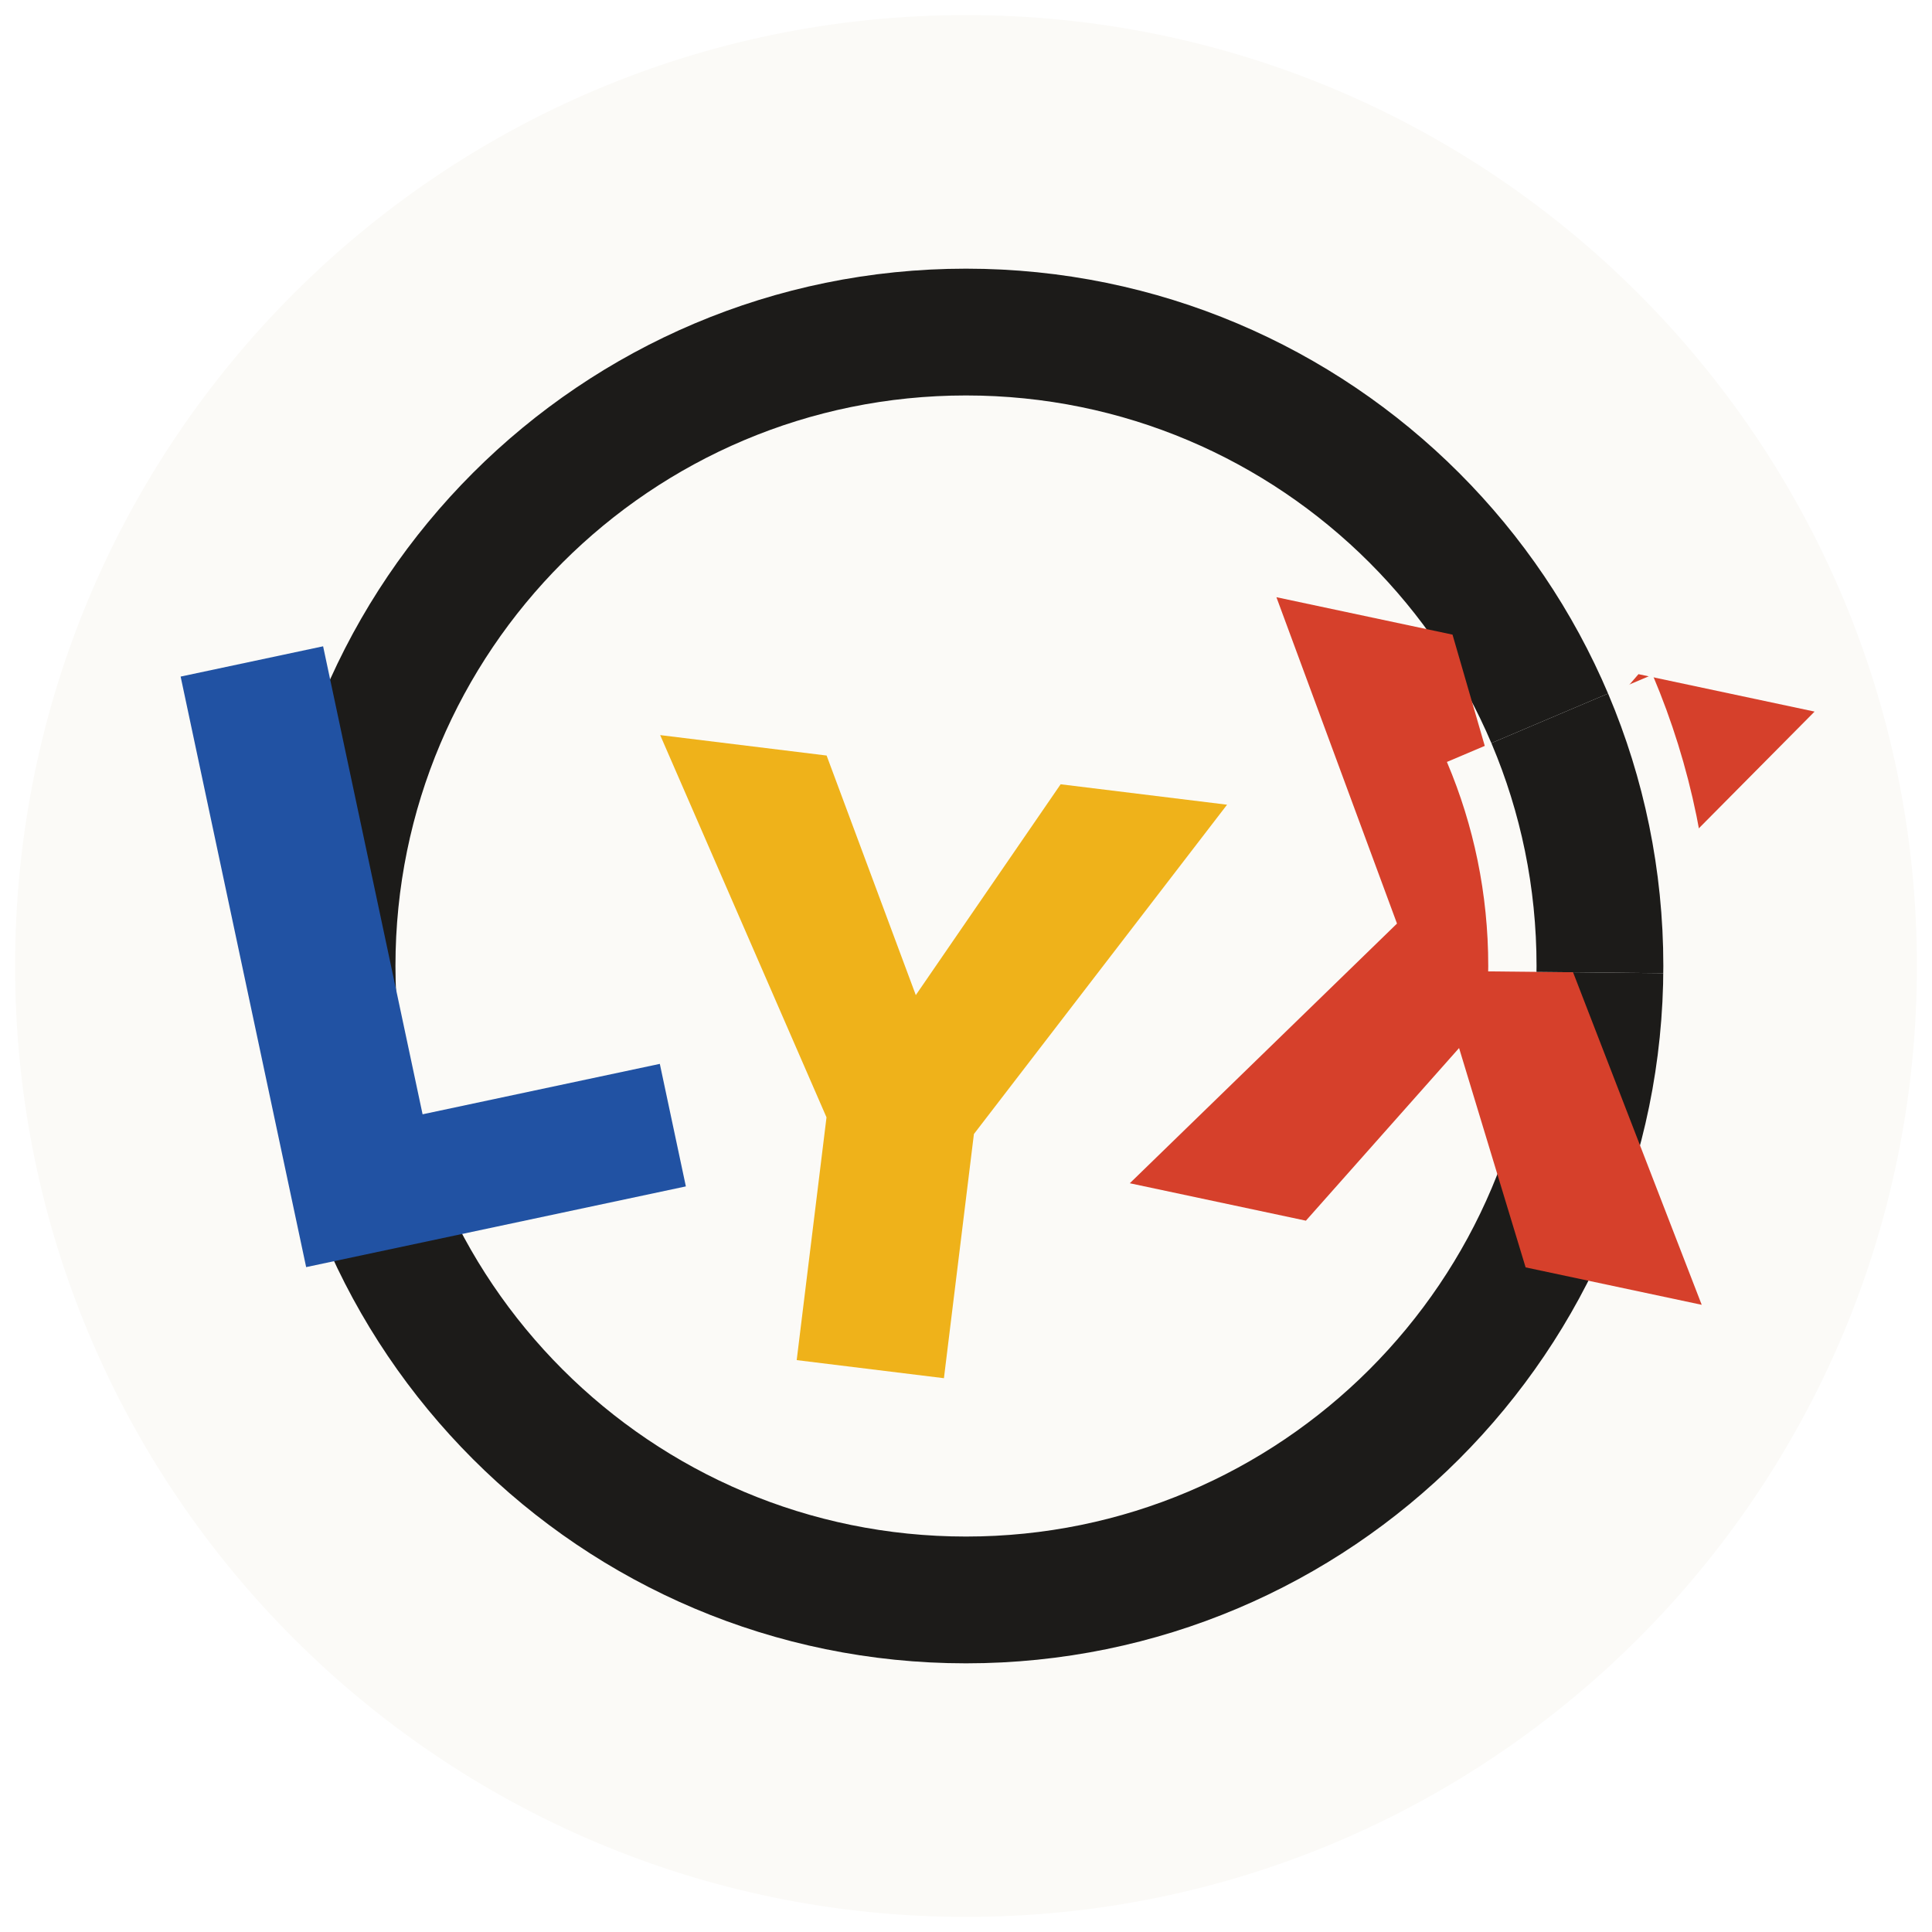
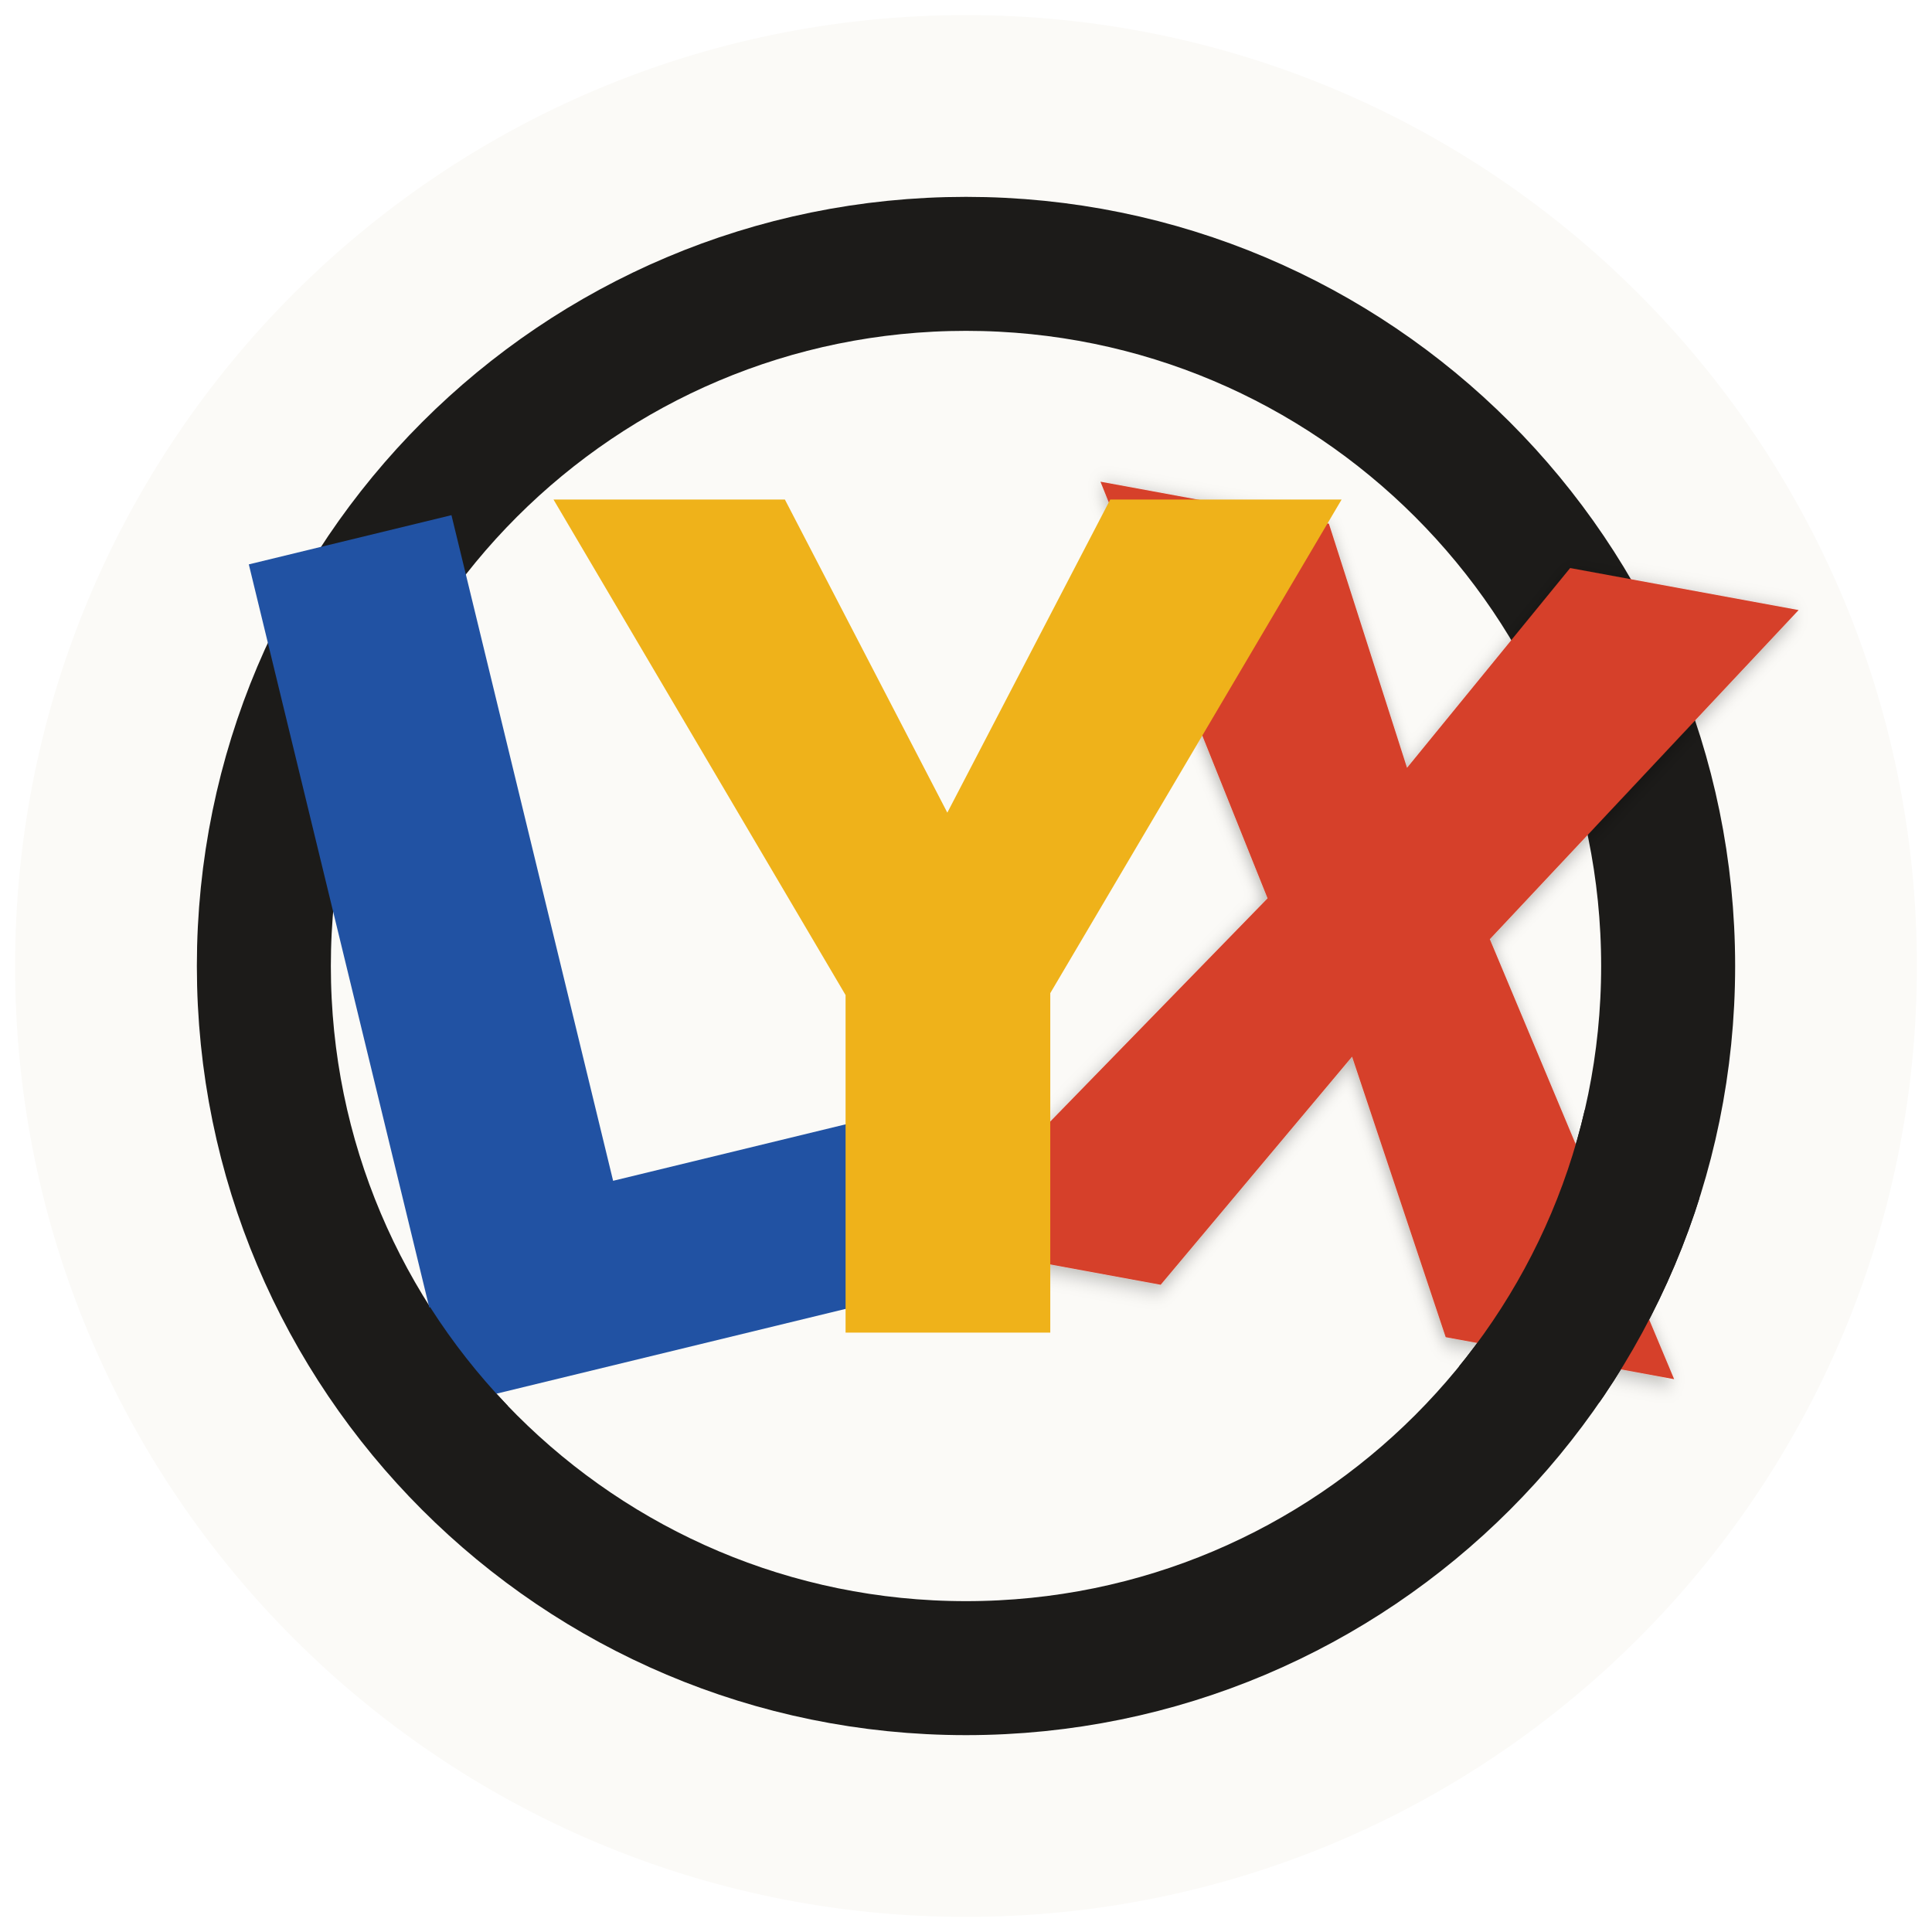
<svg xmlns="http://www.w3.org/2000/svg" viewBox="0 0 64 64">
  <style>
-     .disc { fill: #fbfaf7 } .halo { stroke: #fbfaf7 } .ring { stroke: #1c1b19 }
+     .disc { fill: #fbfaf7 } .ring { stroke: #1c1b19 }
    .l { fill: #2152a3 } .y { fill: #efb21a } .x { fill: #d6402b }
    @media (prefers-color-scheme: dark) {
-       .disc { fill: #2a2825 } .halo { stroke: #2a2825 } .ring { stroke: #f4f1ea }
+       .disc { fill: #2a2825 } .ring { stroke: #f4f1ea }
      .l { fill: #7fa8f4 } .y { fill: #f6c43c } .x { fill: #f2654c }
    }
  </style>
  <circle class="disc" cx="32" cy="32" r="31.5" />
-   <circle class="ring" cx="32" cy="32" r="21.0" fill="none" stroke-width="4.2" />
-   <g>
-     <path id="glyph-L" class="l" transform="translate(14.352 30.857) rotate(-12) scale(0.02857) translate(-298.84 350)" d="M73.786 -700.0V0.0H523.889V-145.247H242.675V-700.0Z" />
-     <path id="glyph-Y" class="y" transform="translate(30.040 35.429) rotate(7) scale(0.02857) translate(-329.90 350)" d="M466.593 -700.0 329.712 -436.897 193.21 -700.0H-1.214L244.214 -283.601V0.0H416.21V-285.222L661.016 -700.0Z" />
-     <path id="glyph-X" class="x" transform="translate(48.978 31.429) rotate(12) scale(0.02857) translate(-342.75 350)" d="M457.963 -700.0 346.247 -496.926 237.531 -700.0H28.786L244.214 -358.922L3.786 0.0H212.531L344.625 -232.724L472.963 0.0H681.708L447.28 -358.922L666.708 -700.0Z" />
-   </g>
-   <clipPath id="x-behind">
-     <path d="M32 32 L60.54 19.89 L61.12 21.37 L61.63 22.88 L62.06 24.42 L62.41 25.98 L62.68 27.55 L62.87 29.14 L62.97 30.73 L63.00 32.32 Z" />
-   </clipPath>
-   <g clip-path="url(#x-behind)" fill="none">
-     <circle class="halo" cx="32" cy="32" r="21.0" stroke-width="7.4" />
-     <circle class="ring" cx="32" cy="32" r="21.0" stroke-width="4.2" />
+   <g transform="translate(32 32) scale(0.94) translate(-28.1 -32.4)">
+     <circle id="ring" class="ring" cx="28.1" cy="32.4" r="24.744" fill="none" stroke-width="4.722" />
+     <path class="l" transform="translate(15.936 30.735) rotate(-13.65) scale(0.043513) translate(-298.837 350)" d="M73.786 -700.0V0.0H523.889V-145.247H242.675V-700.0Z" />
+     <g clip-path="url(#l-under)">
+       <clipPath id="l-under">
+         <circle cx="10.429" cy="46.276" r="2.22" />
+       </clipPath>
+       <use href="#ring" />
+     </g>
+     <path class="x" transform="translate(42.465 31.058) rotate(10.42) scale(0.039215) translate(-342.747 350)" style="filter: drop-shadow(0 4px 8px rgba(0, 0, 0, 0.3))" d="M457.963 -700.0 346.247 -496.926 237.531 -700.0H28.786L244.214 -358.922L3.786 0.0H212.531L344.625 -232.724L472.963 0.0H681.708L447.28 -358.922L666.708 -700.0Z" />
+     <g clip-path="url(#x-under)">
+       <clipPath id="x-under">
+         <circle cx="49.107" cy="42.68" r="5.263" />
+       </clipPath>
+       <use href="#ring" />
+     </g>
+     <path class="y" transform="translate(27.45 30.64) scale(0.04194) translate(-329.901 350)" d="M466.593 -700.0 329.712 -436.897 193.21 -700.0H-1.214L244.214 -283.601V0.0H416.21V-285.222L661.016 -700.0Z" />
  </g>
</svg>
